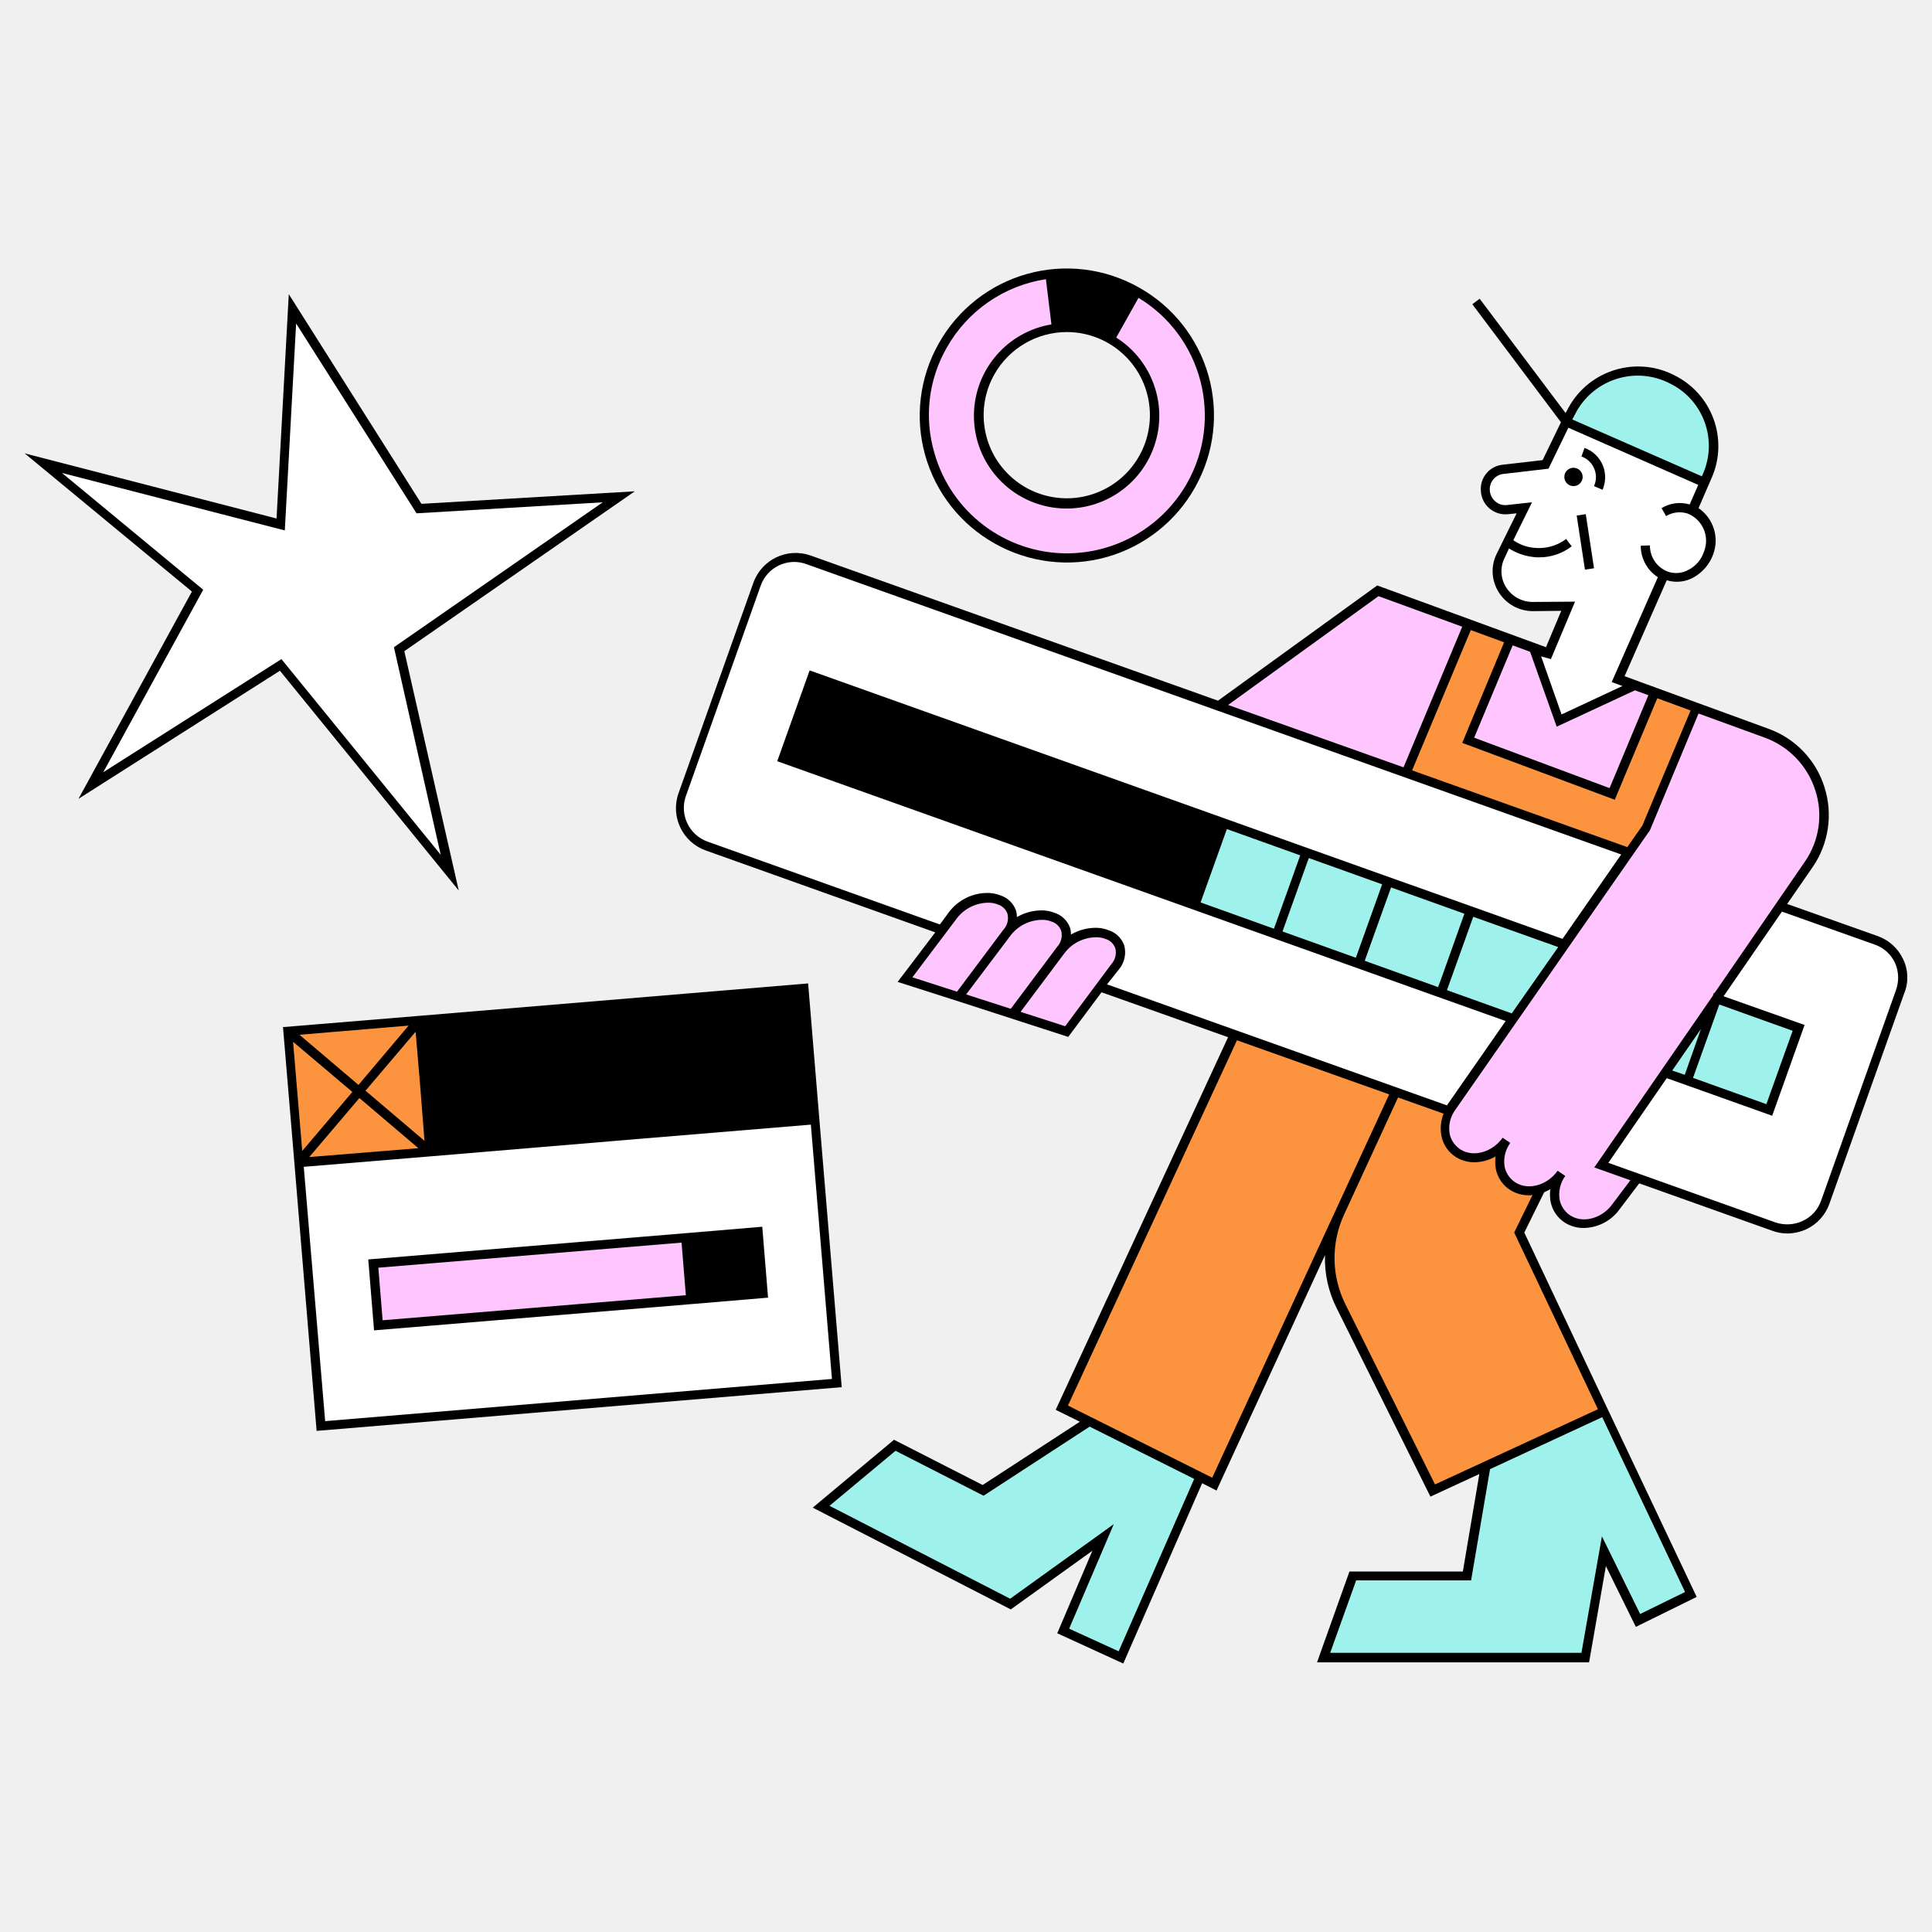
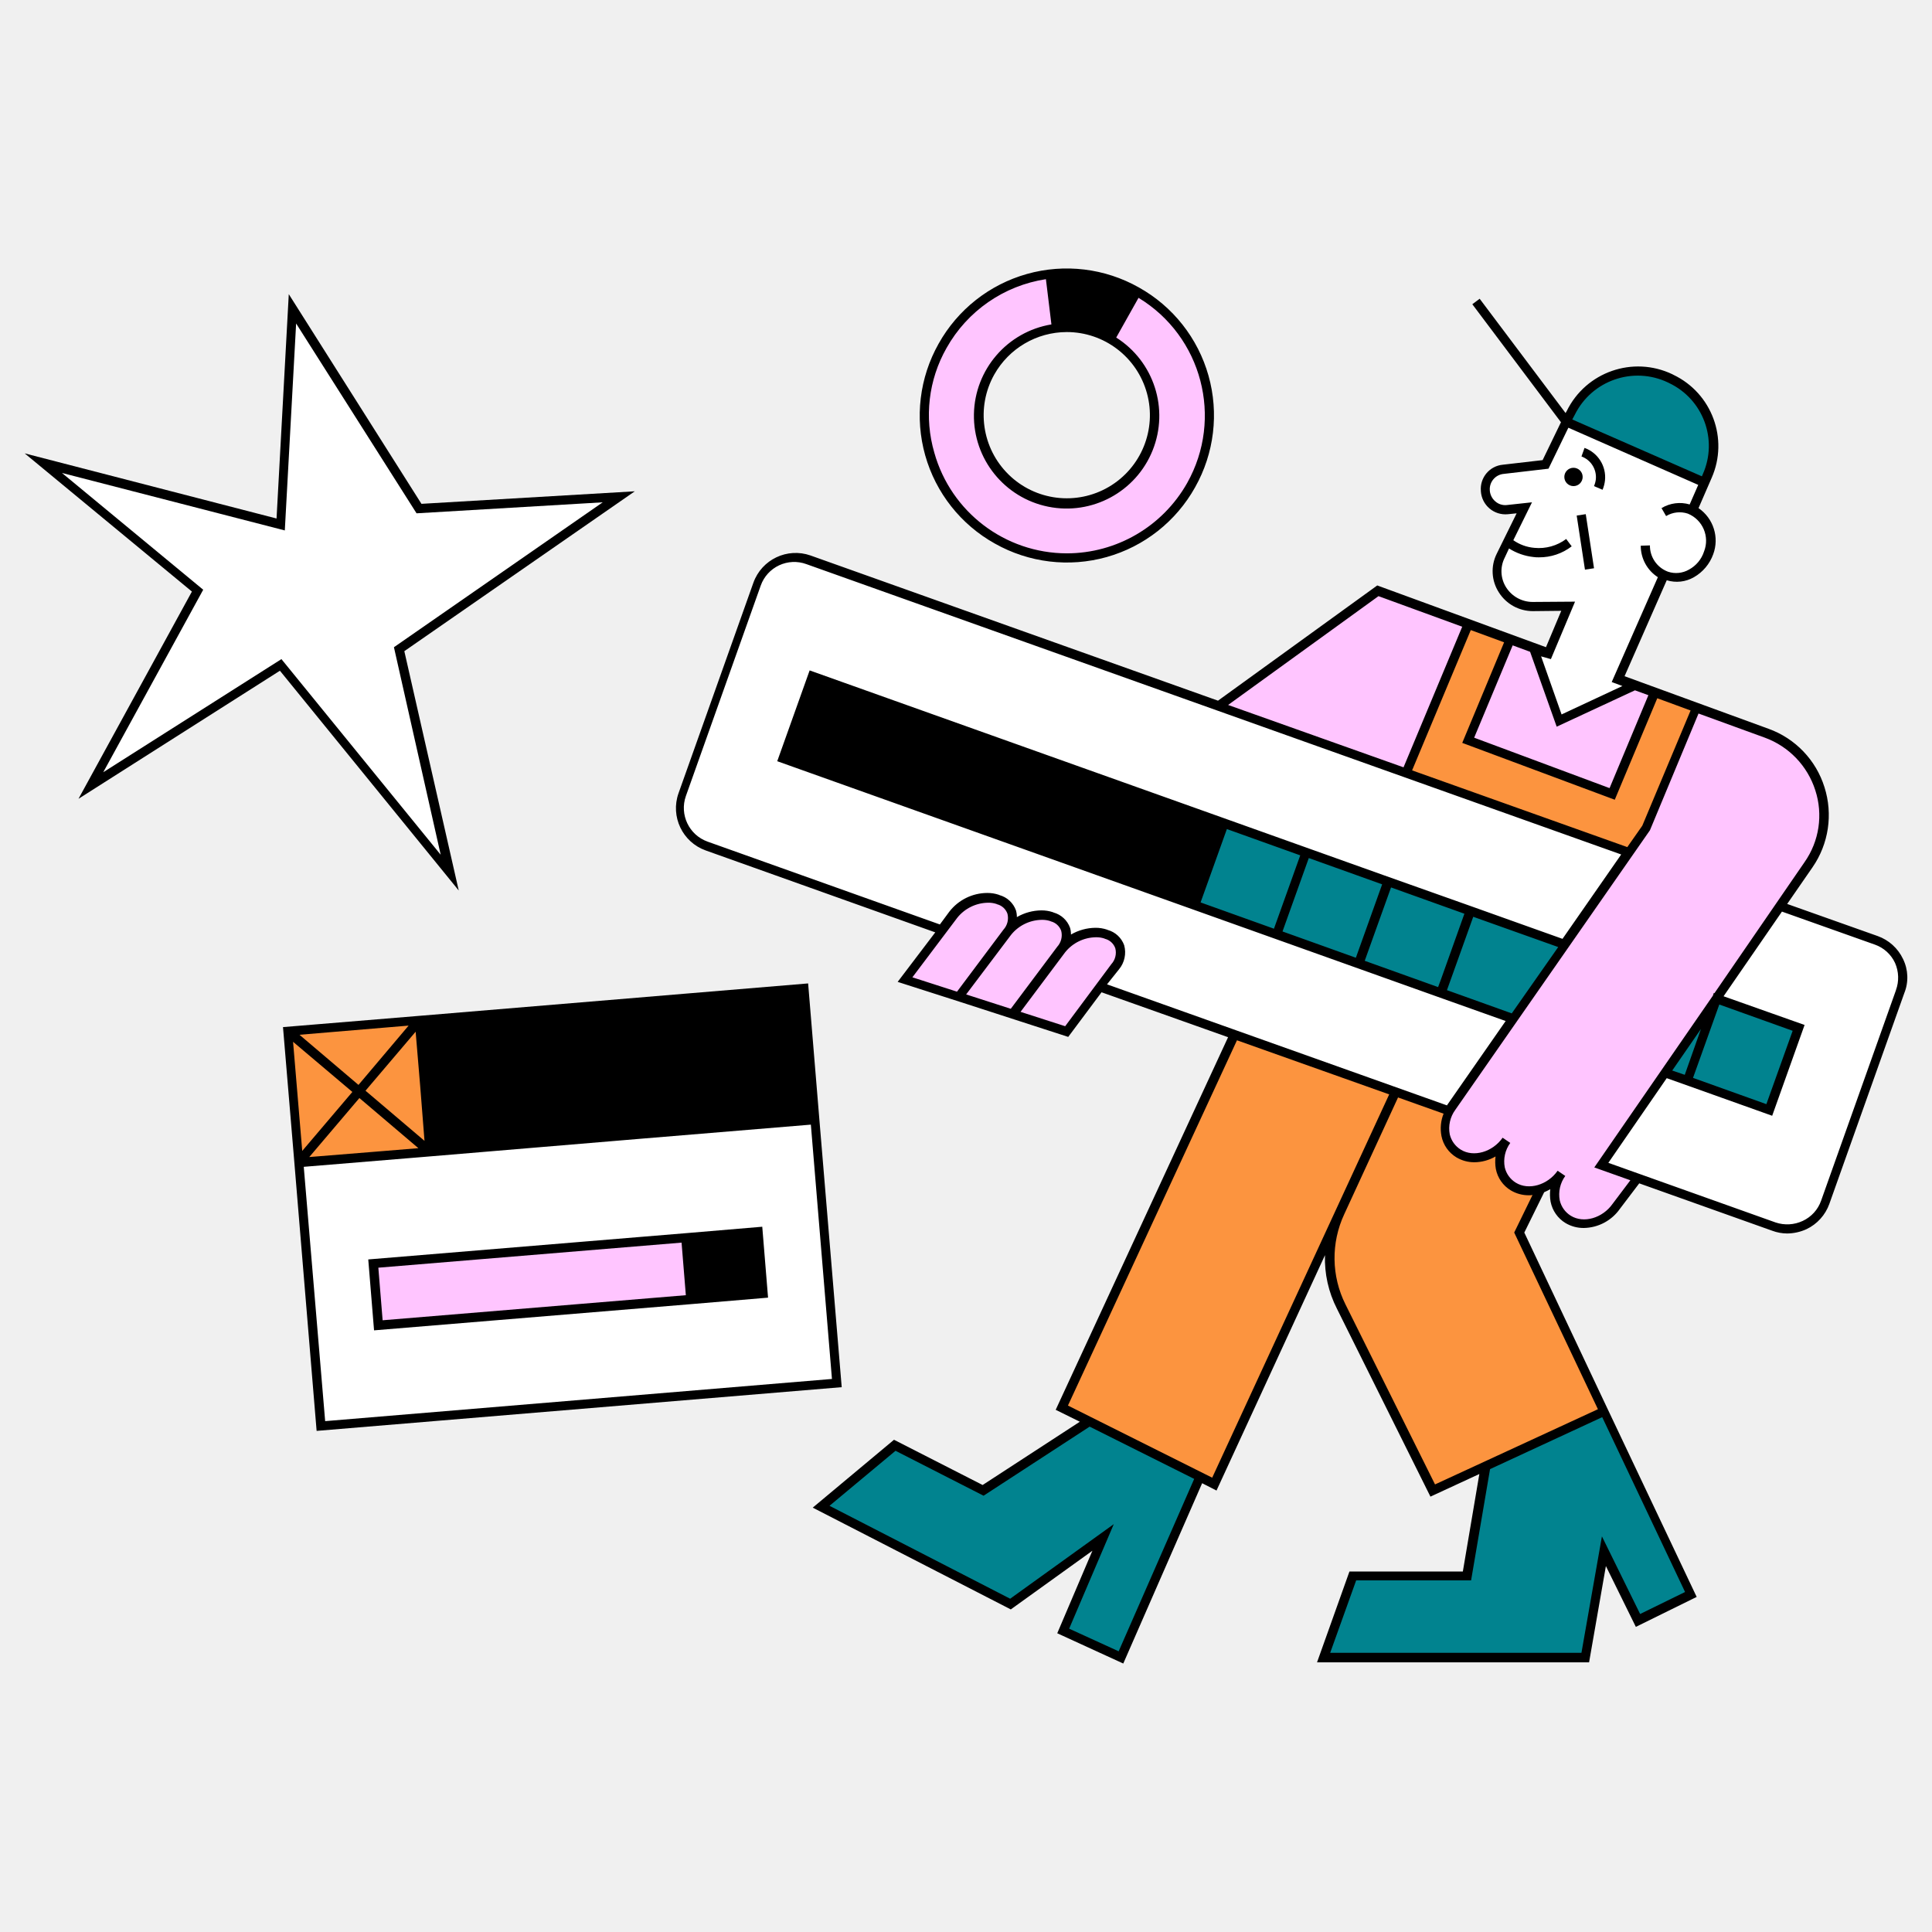
<svg xmlns="http://www.w3.org/2000/svg" viewBox="0 0 300 300">
  <defs>
-     <style>.a{fill:#fc943f;}.b{fill:#9ef2eb;}.c{fill:#fff;}.d{fill:none;}.e{fill:#ffc5ff;}</style>
+     <style>.a{fill:#fc943f;}.b{fill:rgb(1, 131, 143);}.c{fill:#fff;}.d{fill:none;}.e{fill:#ffc5ff;}</style>
  </defs>
  <rect class="a" x="45.51" y="159.26" width="20.457" height="20.457" transform="translate(-13.84 5.196) rotate(-4.749)" />
  <rect x="65.826" y="155.938" width="59.948" height="20.457" transform="translate(-13.428 8.501) rotate(-4.749)" />
  <polyline class="b" points="249.077 219.154 262.557 247.585 254.346 251.572 249.077 240.845 246.182 257.362 205.506 257.362 210.062 244.689 227.766 244.689 230.661 227.65" />
  <path class="c" d="M146.272,144.447l-36.595-13.053a6.279,6.279,0,0,1-3.8-7.973l11.629-32.7a6.28,6.28,0,0,1,7.974-3.8L252.922,132.3l23.4,8.354,14.9,5.316a6.279,6.279,0,0,1,3.8,7.973l-11.629,32.7a6.28,6.28,0,0,1-7.974,3.8L248.6,180.9Z" />
  <rect x="149.101" y="88.975" width="13.527" height="67.682" transform="translate(-12.138 228.424) rotate(-70.391)" />
  <polyline class="a" points="216.66 169.555 188.561 230.45 164.877 218.585 191.694 160.632" />
  <line class="d" x1="225.061" y1="172.545" x2="170.858" y2="153.228" />
  <path class="a" d="M225.061,172.545a4.826,4.826,0,0,0,1.424,6.6c2.373,1.424,5.695.475,7.5-2.04-1.756,2.563-1.329,5.79,1.044,7.167a5.17,5.17,0,0,0,4.272.379l-3.37,6.787L249.077,219.2,222.5,231.5l-14.239-28.573a16.974,16.974,0,0,1-.238-14.619l8.639-18.7Z" />
  <polyline class="b" points="186.331 229.311 174.085 257.362 165.067 253.233 171.285 238.756 156.903 249.056 127.476 233.963 138.915 224.423 152.632 231.447 169.102 220.673" />
  <path class="e" d="M148.93,154.794l-8.354-2.706,7.5-10.062a6.731,6.731,0,0,1,6.882-2.373l.095.047c2.279.712,2.9,2.991,1.377,5.032Z" />
  <path class="e" d="M157.283,157.5l-8.353-2.7,7.5-10.062a6.731,6.731,0,0,1,6.882-2.374l.095.048c2.278.712,2.895,2.99,1.376,5.031Z" />
  <path class="e" d="M165.637,160.157l-8.354-2.705,7.5-10.063a6.733,6.733,0,0,1,6.883-2.373l.094.048c2.279.712,2.9,2.99,1.377,5.031Z" />
  <rect class="c" x="47.929" y="177.109" width="80.406" height="41.057" transform="translate(-16.059 7.975) rotate(-4.749)" />
  <rect x="58.271" y="193.671" width="59.948" height="9.635" transform="translate(-16.129 7.987) rotate(-4.749)" />
  <rect class="e" x="58.236" y="194.133" width="48.699" height="9.635" transform="translate(-16.187 7.52) rotate(-4.749)" />
  <rect class="b" x="225.626" y="102.748" width="13.527" height="94.736" transform="translate(12.989 318.648) rotate(-70.391)" />
  <path class="e" d="M280.83,134.242,248.65,180.9l5.648,1.993-.047.048-3.275,4.319c-1.756,2.563-5.126,3.465-7.5,2.041s-2.8-4.652-1.045-7.167a6.33,6.33,0,0,1-3.18,2.42,4.982,4.982,0,0,1-4.271-.379c-2.374-1.424-2.8-4.652-1.045-7.167-1.756,2.563-5.126,3.464-7.5,2.041-2.325-1.424-2.8-4.652-1.044-7.167l5.506-7.927L252.922,132.3l-63.791-22.735,24.728-17.893,60.421,22.07A13.661,13.661,0,0,1,280.83,134.242Z" />
  <polygon class="c" points="43.561 81.463 45.412 48.001 65.062 79.042 96.055 77.191 61.977 100.828 69.808 135.524 43.561 103.296 14.086 121.997 30.651 91.762 6.682 71.97 43.561 81.463" />
  <path class="c" d="M253.824,106.381l-2.563-.949,7.119-16.185a5.277,5.277,0,0,0,5.031-.712,5.573,5.573,0,0,0,1.8-6.692,4.707,4.707,0,0,0-2.421-2.611l1.9-4.319-21.454-9.4-3.227,6.6-6.74.759a3.189,3.189,0,0,0-2.611,2.99,2.781,2.781,0,0,0,1.8,2.99,4.007,4.007,0,0,0,1.9.238c1-.143,2.325-.285,2.325-.285l-3.654,7.5a5.97,5.97,0,0,0,.237,5.079,5.5,5.5,0,0,0,4.889,2.753c.949,0,5.363-.048,5.363-.048l-3.085,7.262-2.278-.854,3.987,11.2Z" />
  <path class="b" d="M243.192,65.515l.664-1.376a11.616,11.616,0,0,1,15.426-5.364l.19.095a11.638,11.638,0,0,1,5.6,15.094l-.427,1Z" />
  <path class="e" d="M176.458,45.2l-4.176,7.4h0a13.59,13.59,0,1,1-8.259-1.661l-.949-8.448a22.227,22.227,0,1,0,13.384,2.7Z" />
  <path d="M176.458,45.2l-4.176,7.4a13.607,13.607,0,0,0-6.645-1.756c-.57,0-1.092.048-1.614.1l-.949-8.448a23.378,23.378,0,0,1,2.61-.143A22.371,22.371,0,0,1,176.458,45.2Z" />
  <polygon class="a" points="256.909 107.473 250.311 123.231 227.956 114.925 234.506 99.309 227.956 96.889 218.321 120.003 252.969 132.344 255.627 128.547 263.411 109.846 256.909 107.473" />
  <path d="M127.286,174.491h0l-1.8-21.786-59.757,4.984h0l-21.785,1.8,1.708,20.361h0l3.513,42.338L130.7,215.4ZM65.821,159.113l58.38-4.841,1.566,18.985-45.944,3.8L67.435,178.1l-.807-9.492ZM57.99,178.858l-9.967.807,7.784-9.161,9.16,7.784Zm7.926-1.709-9.16-7.784,7.784-9.16.712,8.5Zm-10.252-8.686-9.16-7.784,16.944-1.424Zm-.949,1.092-7.784,9.16-1.424-16.944Zm-7.547,11.628,18.986-1.566h0l33.414-2.8,26.342-2.184,3.275,39.49-78.694,6.55Z" />
  <path d="M118.363,190.486l-11.249.949h0l-49.931,4.13.9,11.011,49.931-4.129h0l11.249-.949ZM59.414,205.01l-.665-8.164,47.084-3.892.664,8.164Zm48.507-4.034-.664-8.164,9.825-.807.664,8.164Z" />
  <path d="M295.5,148.908a6.923,6.923,0,0,0-3.939-3.559l-14.049-4.984,3.939-5.7a14.26,14.26,0,0,0,1.851-12.435,14.114,14.114,0,0,0-8.686-9.066l-22.355-8.163,6.55-14.9a5.3,5.3,0,0,0,4.224-.474,6.722,6.722,0,0,0,2.991-3.56,6.11,6.11,0,0,0-2.279-7.167l2.041-4.7a12.265,12.265,0,0,0-5.933-15.995l-.189-.1a12.34,12.34,0,0,0-16.375,5.7l-.19.332L229.76,46.388l-1.139.854,13.764,18.321-2.848,5.885-6.17.712a3.775,3.775,0,0,0-3.418,4.082v.047a3.824,3.824,0,0,0,4.177,3.56l1.377-.142-3.085,6.265A6.074,6.074,0,0,0,232.75,92a6.232,6.232,0,0,0,5.268,2.895h.048l4.366-.047-2.373,5.648-26.2-9.588L189.131,108.8,125.862,86.257a6.971,6.971,0,0,0-8.875,4.224l-11.629,32.7a6.965,6.965,0,0,0,4.224,8.876l35.645,12.72-5.838,7.689,9.778,3.133h0l8.353,2.705h0l8.354,2.706,5.174-6.93,19.649,6.977-26.769,57.858,3.75,1.851-15.094,9.825-13.764-7.025L126.2,234.105l30.756,15.805,12.673-9.113-5.459,12.815,10.252,4.7,12.246-28,2.231,1.139L205.743,194.9a17.013,17.013,0,0,0,1.851,8.306l14.524,29.19,7.594-3.512-2.563,15.141H209.54l-5.031,14.1h42.243l2.61-14.95,4.651,9.445,9.446-4.652-13.765-29.047h0l-13-27.529,3.085-6.265a8.951,8.951,0,0,0,.95-.475,6.643,6.643,0,0,0,.047,1.946,5,5,0,0,0,2.326,3.323,5.452,5.452,0,0,0,2.848.759,6.988,6.988,0,0,0,5.6-2.99l2.99-3.94,20.647,7.357a6.7,6.7,0,0,0,2.326.427,7.4,7.4,0,0,0,2.99-.664,6.923,6.923,0,0,0,3.56-3.94l11.628-32.7A6.5,6.5,0,0,0,295.5,148.908Zm-42.812-17.371L219.27,119.623l9.113-21.785,5.174,1.9-6.5,15.616,23.684,8.828,6.6-15.758,5.173,1.9-7.5,17.893Zm-17.8-31.326,2.705,1,4.129,11.628,12.151-5.648,2.088.759-6.027,14.429-21.027-7.831ZM259,59.392l.19.095a10.794,10.794,0,0,1,5.221,14.144l-.143.333-20.124-8.828.38-.712A10.9,10.9,0,0,1,259,59.392Zm-18.178,42.955,3.749-8.923-6.55.047h-.047a4.883,4.883,0,0,1-4.082-2.231,4.661,4.661,0,0,1-.237-4.651l.664-1.424a8.868,8.868,0,0,0,3.8,1.329,5.11,5.11,0,0,0,.855.048,8.2,8.2,0,0,0,5.078-1.709l-.854-1.139a7.089,7.089,0,0,1-4.936,1.376,6.68,6.68,0,0,1-3.275-1.186l2.9-5.886-3.94.427a2.322,2.322,0,0,1-1.756-.569,2.474,2.474,0,0,1-.854-1.661v-.048a2.386,2.386,0,0,1,2.183-2.563l6.93-.807,3.085-6.36L263.7,75.293l-1.329,3.037A5.462,5.462,0,0,0,258,78.9l.712,1.234a4.057,4.057,0,0,1,3.37-.38A4.546,4.546,0,0,1,264.6,85.64a4.894,4.894,0,0,1-2.326,2.8,4,4,0,0,1-3.275.332,4.309,4.309,0,0,1-2.8-4.082l-1.424.048a5.791,5.791,0,0,0,2.658,4.889l-7.167,16.28,1.661.617-9.445,4.414-3.18-9.018Zm-26.77-9.778,13,4.747-9.113,21.833L190.7,109.466Zm-65.4,49.932a6.223,6.223,0,0,1,4.746-2.326,3.923,3.923,0,0,1,1.329.19l.095.047a2.308,2.308,0,0,1,1.614,1.472,2.676,2.676,0,0,1-.617,2.468l-7.215,9.635-6.929-2.231ZM157,145.159a6.225,6.225,0,0,1,4.747-2.326,3.927,3.927,0,0,1,1.329.19l.095.047a2.307,2.307,0,0,1,1.613,1.472,2.671,2.671,0,0,1-.617,2.468l-7.214,9.635-6.93-2.231Zm8.4,14.191-6.929-2.231,6.929-9.255a6.228,6.228,0,0,1,4.747-2.326,3.927,3.927,0,0,1,1.329.19l.095.048a2.307,2.307,0,0,1,1.613,1.471,2.67,2.67,0,0,1-.617,2.468Zm8.354-8.828a4.141,4.141,0,0,0,.807-3.75A3.792,3.792,0,0,0,172,144.4l-.1-.047a5.525,5.525,0,0,0-1.8-.285,7.752,7.752,0,0,0-3.8,1.044,3.7,3.7,0,0,0-.142-1.044,3.792,3.792,0,0,0-2.563-2.373l-.095-.048a5.552,5.552,0,0,0-1.8-.284,7.741,7.741,0,0,0-3.8,1.044,3.7,3.7,0,0,0-.142-1.044,3.8,3.8,0,0,0-2.563-2.374l-.095-.047a5.525,5.525,0,0,0-1.8-.285,7.488,7.488,0,0,0-5.885,2.9l-1.472,1.993-36.072-12.863a5.555,5.555,0,0,1-3.37-7.072l11.629-32.7a5.511,5.511,0,0,1,7.072-3.322l126.537,45.09-9.113,13.1L228.383,140.7,215,135.951h0l-12.768-4.557h0l-12.1-4.319h0L125.72,104.1l-5.031,14.1L185.1,141.172h0l13.432,4.794h0l12.767,4.556h0l12.768,4.557h0l9.73,3.464L224.776,171.5c-.047.047-.047.095-.095.142L171.9,152.848Zm60.99,6.835-10.062-3.607.665-1.851,3.417-9.541,13.195,4.7Zm-11.438-4.082-11.392-4.082,2.041-5.7L216,137.8l11.391,4.082-3.607,10.109Zm-12.768-4.557-11.391-4.081,2.041-5.7,2.041-5.7,11.391,4.082-2.041,5.7Zm-12.72-4.509-11.391-4.081,4.081-11.392,11.392,4.082-2.041,5.7Zm-12.768-4.556-62.414-22.26L126.717,106l62.414,22.261Zm-11.344,116.76-7.689-3.512,6.93-16.233-16.09,11.581L128.805,233.82l10.252-8.543,13.67,6.977L169.2,221.527l16.233,8.116Zm14.524-26.959-22.4-11.2,26.247-56.718,23.636,8.4Zm66.449,21.168-5.933-12.055-3.18,18.083H206.55l4.034-11.249h17.847l2.942-17.276,17.419-8.069,12.863,27.149Zm-19.555-59.234,13,27.434L222.83,230.5l-13.907-27.956a16.1,16.1,0,0,1-.19-14l8.354-18.131,7.072,2.516a6.223,6.223,0,0,0-.332,3.465,5,5,0,0,0,2.325,3.322,5.411,5.411,0,0,0,2.8.759,6.67,6.67,0,0,0,3.275-.9,6.644,6.644,0,0,0,.047,1.946,4.993,4.993,0,0,0,2.326,3.322,5.4,5.4,0,0,0,2.8.759,2.337,2.337,0,0,0,.57-.047Zm15.283-4.462c-1.566,2.231-4.509,3.086-6.5,1.852A3.81,3.81,0,0,1,242.2,186.4a4.893,4.893,0,0,1,.854-3.8l-1.186-.807c-1.566,2.231-4.509,3.086-6.5,1.851a3.807,3.807,0,0,1-1.708-2.373,4.889,4.889,0,0,1,.854-3.8l-1.187-.807c-1.566,2.231-4.509,3.085-6.5,1.851a3.812,3.812,0,0,1-1.709-2.373,4.89,4.89,0,0,1,.855-3.8L256.2,128.926l7.546-18.131,10.3,3.75a12.87,12.87,0,0,1,7.831,8.164,12.6,12.6,0,0,1-1.661,11.153l-14,20.362-.095-.047-.143.427-18.416,26.674,5.6,1.994Zm9.256-20.694,4.461-6.455-2.515,7.12Zm7.309-10.252,11.391,4.082-4.082,11.391-11.391-4.081Zm27.434-2.23-11.629,32.7a5.44,5.44,0,0,1-2.848,3.132,5.668,5.668,0,0,1-4.224.238l-25.962-9.256,9.065-13.147,3.607,1.282h0l12.768,4.556,5.031-14.1L267.635,154.7l9.066-13.147,14.429,5.126a5.438,5.438,0,0,1,3.132,2.847A5.655,5.655,0,0,1,294.4,153.75Z" />
  <path d="M154.483,84.406a22.78,22.78,0,0,0,31.088-8.734,22.743,22.743,0,0,0-8.733-31.041,22.78,22.78,0,0,0-31.088,8.734,22.743,22.743,0,0,0,8.733,31.041Zm20.979-38.92L172,51.656a14.25,14.25,0,0,0-6.36-1.519,6.929,6.929,0,0,0-1,.048l-.854-7.025c.617-.047,1.234-.095,1.851-.095A22.094,22.094,0,0,1,175.462,45.486Zm-9.825,6.075a12.907,12.907,0,1,1-11.249,6.6A12.94,12.94,0,0,1,165.637,51.561Zm-18.653,2.468A21.388,21.388,0,0,1,162.409,43.35l.855,7.024a14.393,14.393,0,1,0,10.062,2.041l3.465-6.17a21.378,21.378,0,0,1,7.546,28.763,21.483,21.483,0,0,1-18.7,10.916,21.41,21.41,0,0,1-20.552-15.615A20.976,20.976,0,0,1,146.984,54.029Z" />
  <circle cx="244.331" cy="74.059" r="1.424" />
  <path d="M247.8,74.438a3.813,3.813,0,0,1-.285,1.045l1.329.569a5.183,5.183,0,0,0,.38-1.471,4.842,4.842,0,0,0-3.18-5.031l-.475,1.329A3.421,3.421,0,0,1,247.8,74.438Z" />
  <rect x="245.462" y="79.899" width="1.424" height="8.496" transform="translate(-9.884 38.138) rotate(-8.685)" />
  <path d="M62.784,101.113,98.571,76.289,65.442,78.235l-20.6-32.559-1.9,34.838L3.834,70.4,29.8,91.857,12.188,124.038,43.466,104.15l27.766,34.127Zm-46.752,18.8L31.553,91.573,9.625,73.442l34.6,8.923,1.757-32.133,18.7,29.475L93.587,78,61.17,100.5l7.262,32.227L43.7,102.347Z" />
</svg>
